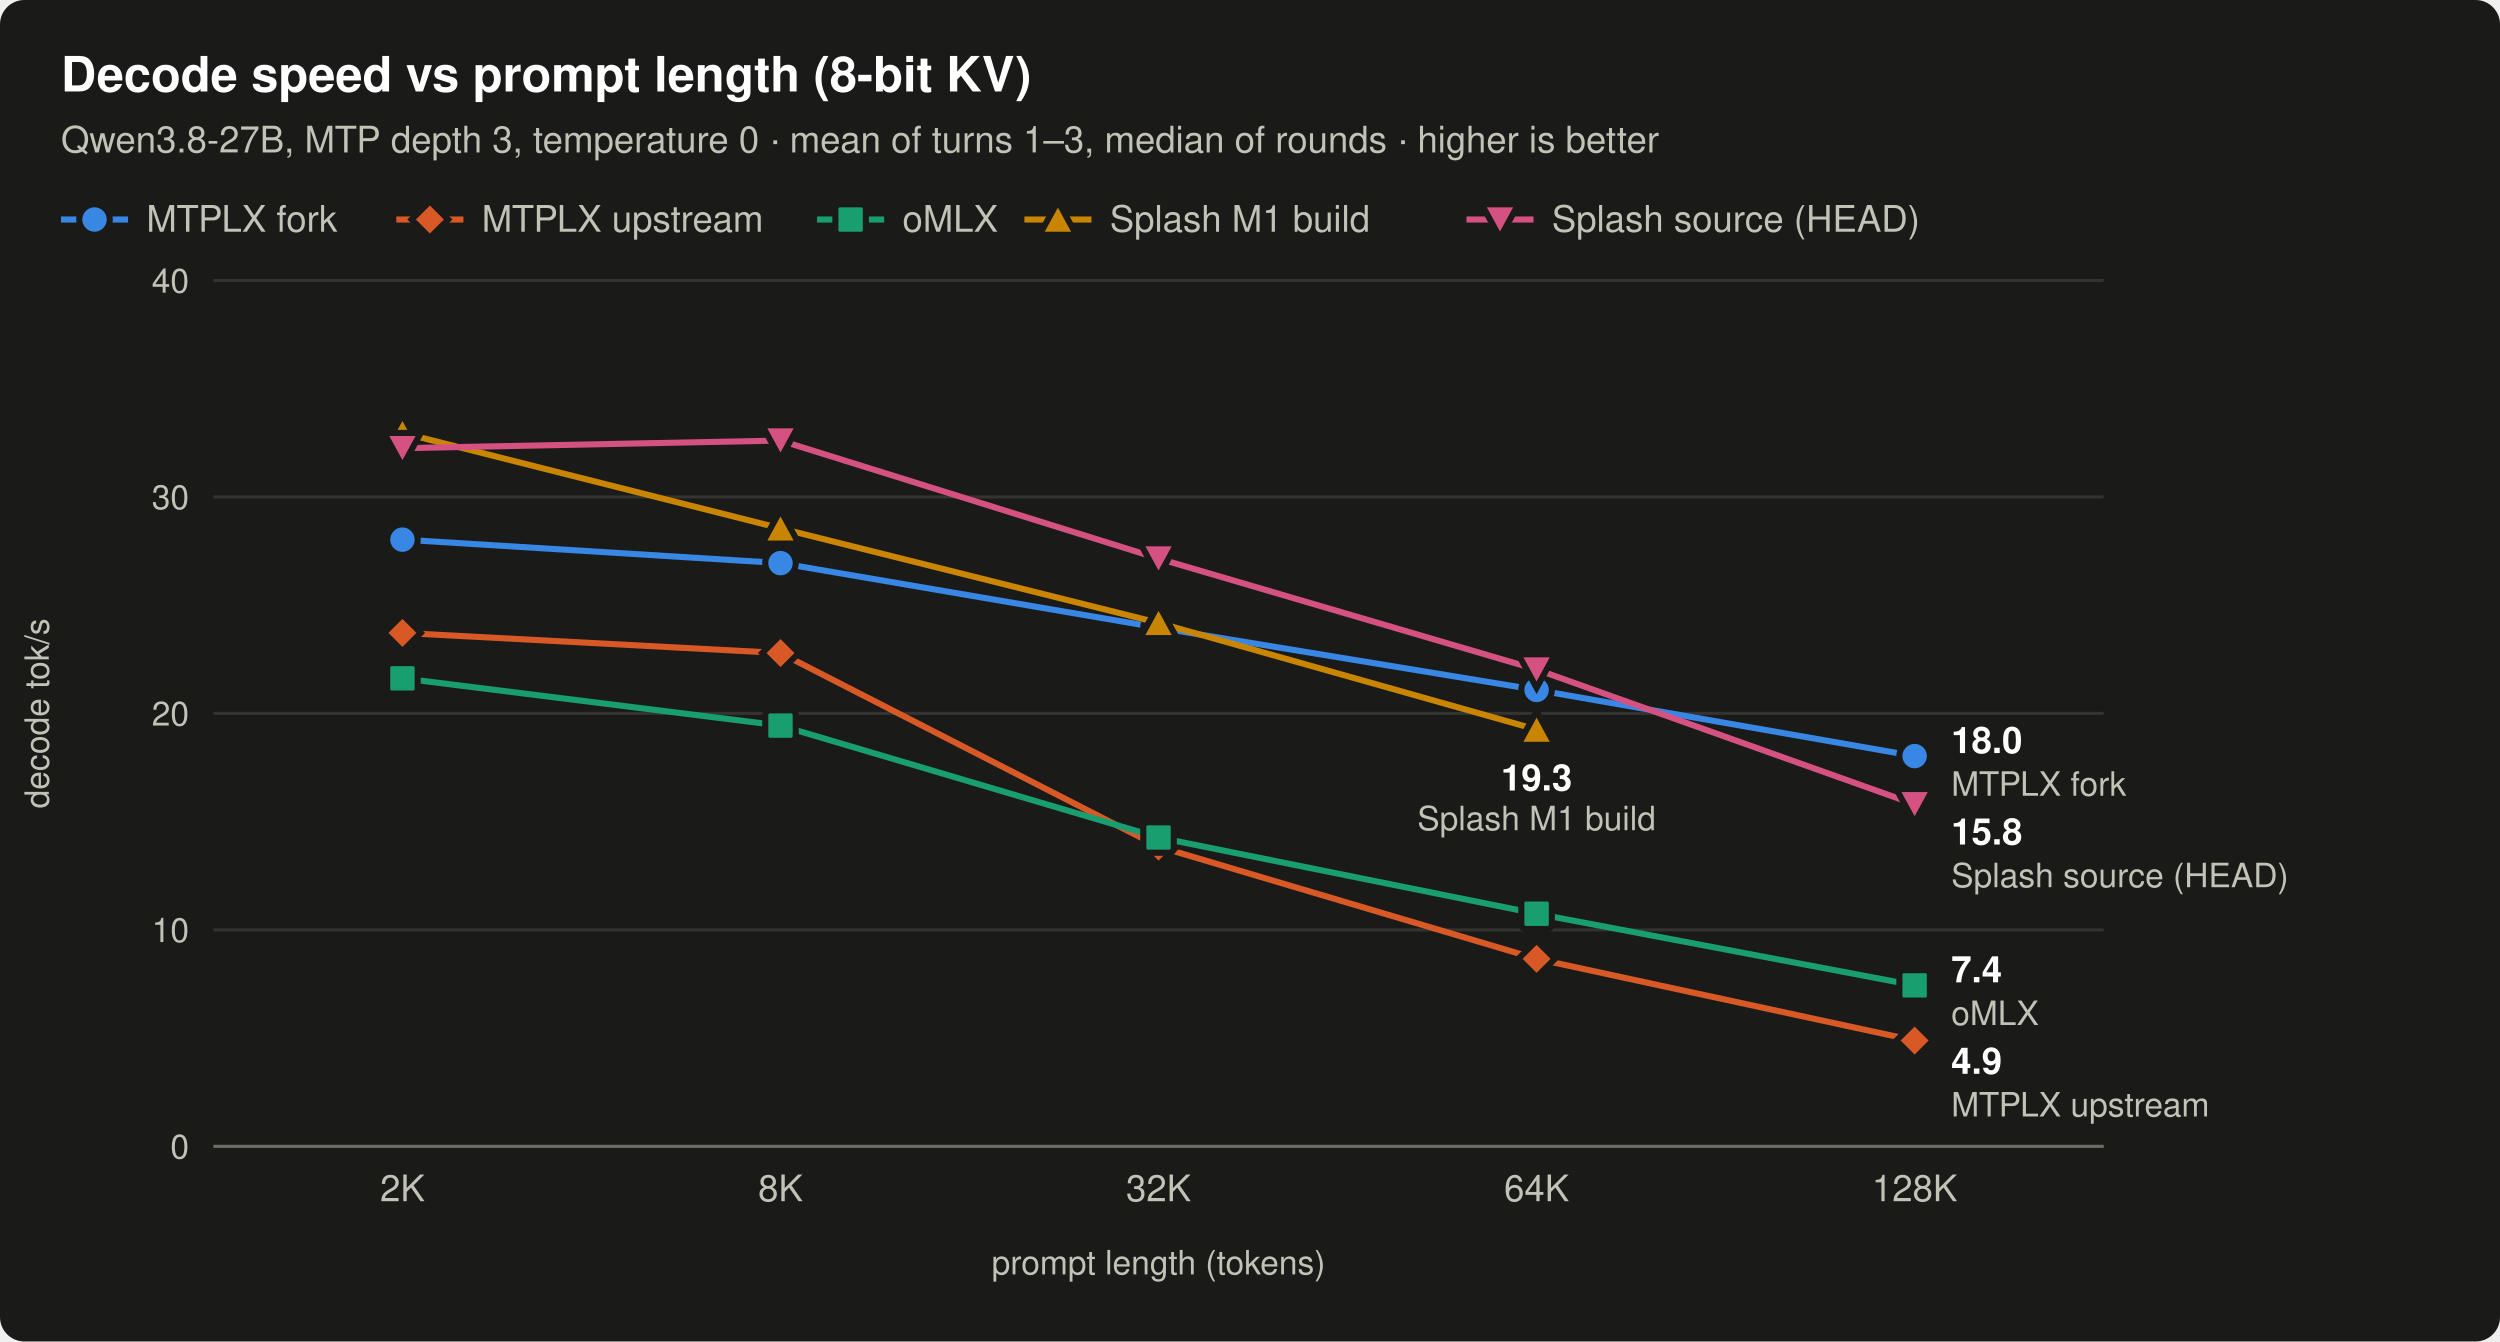
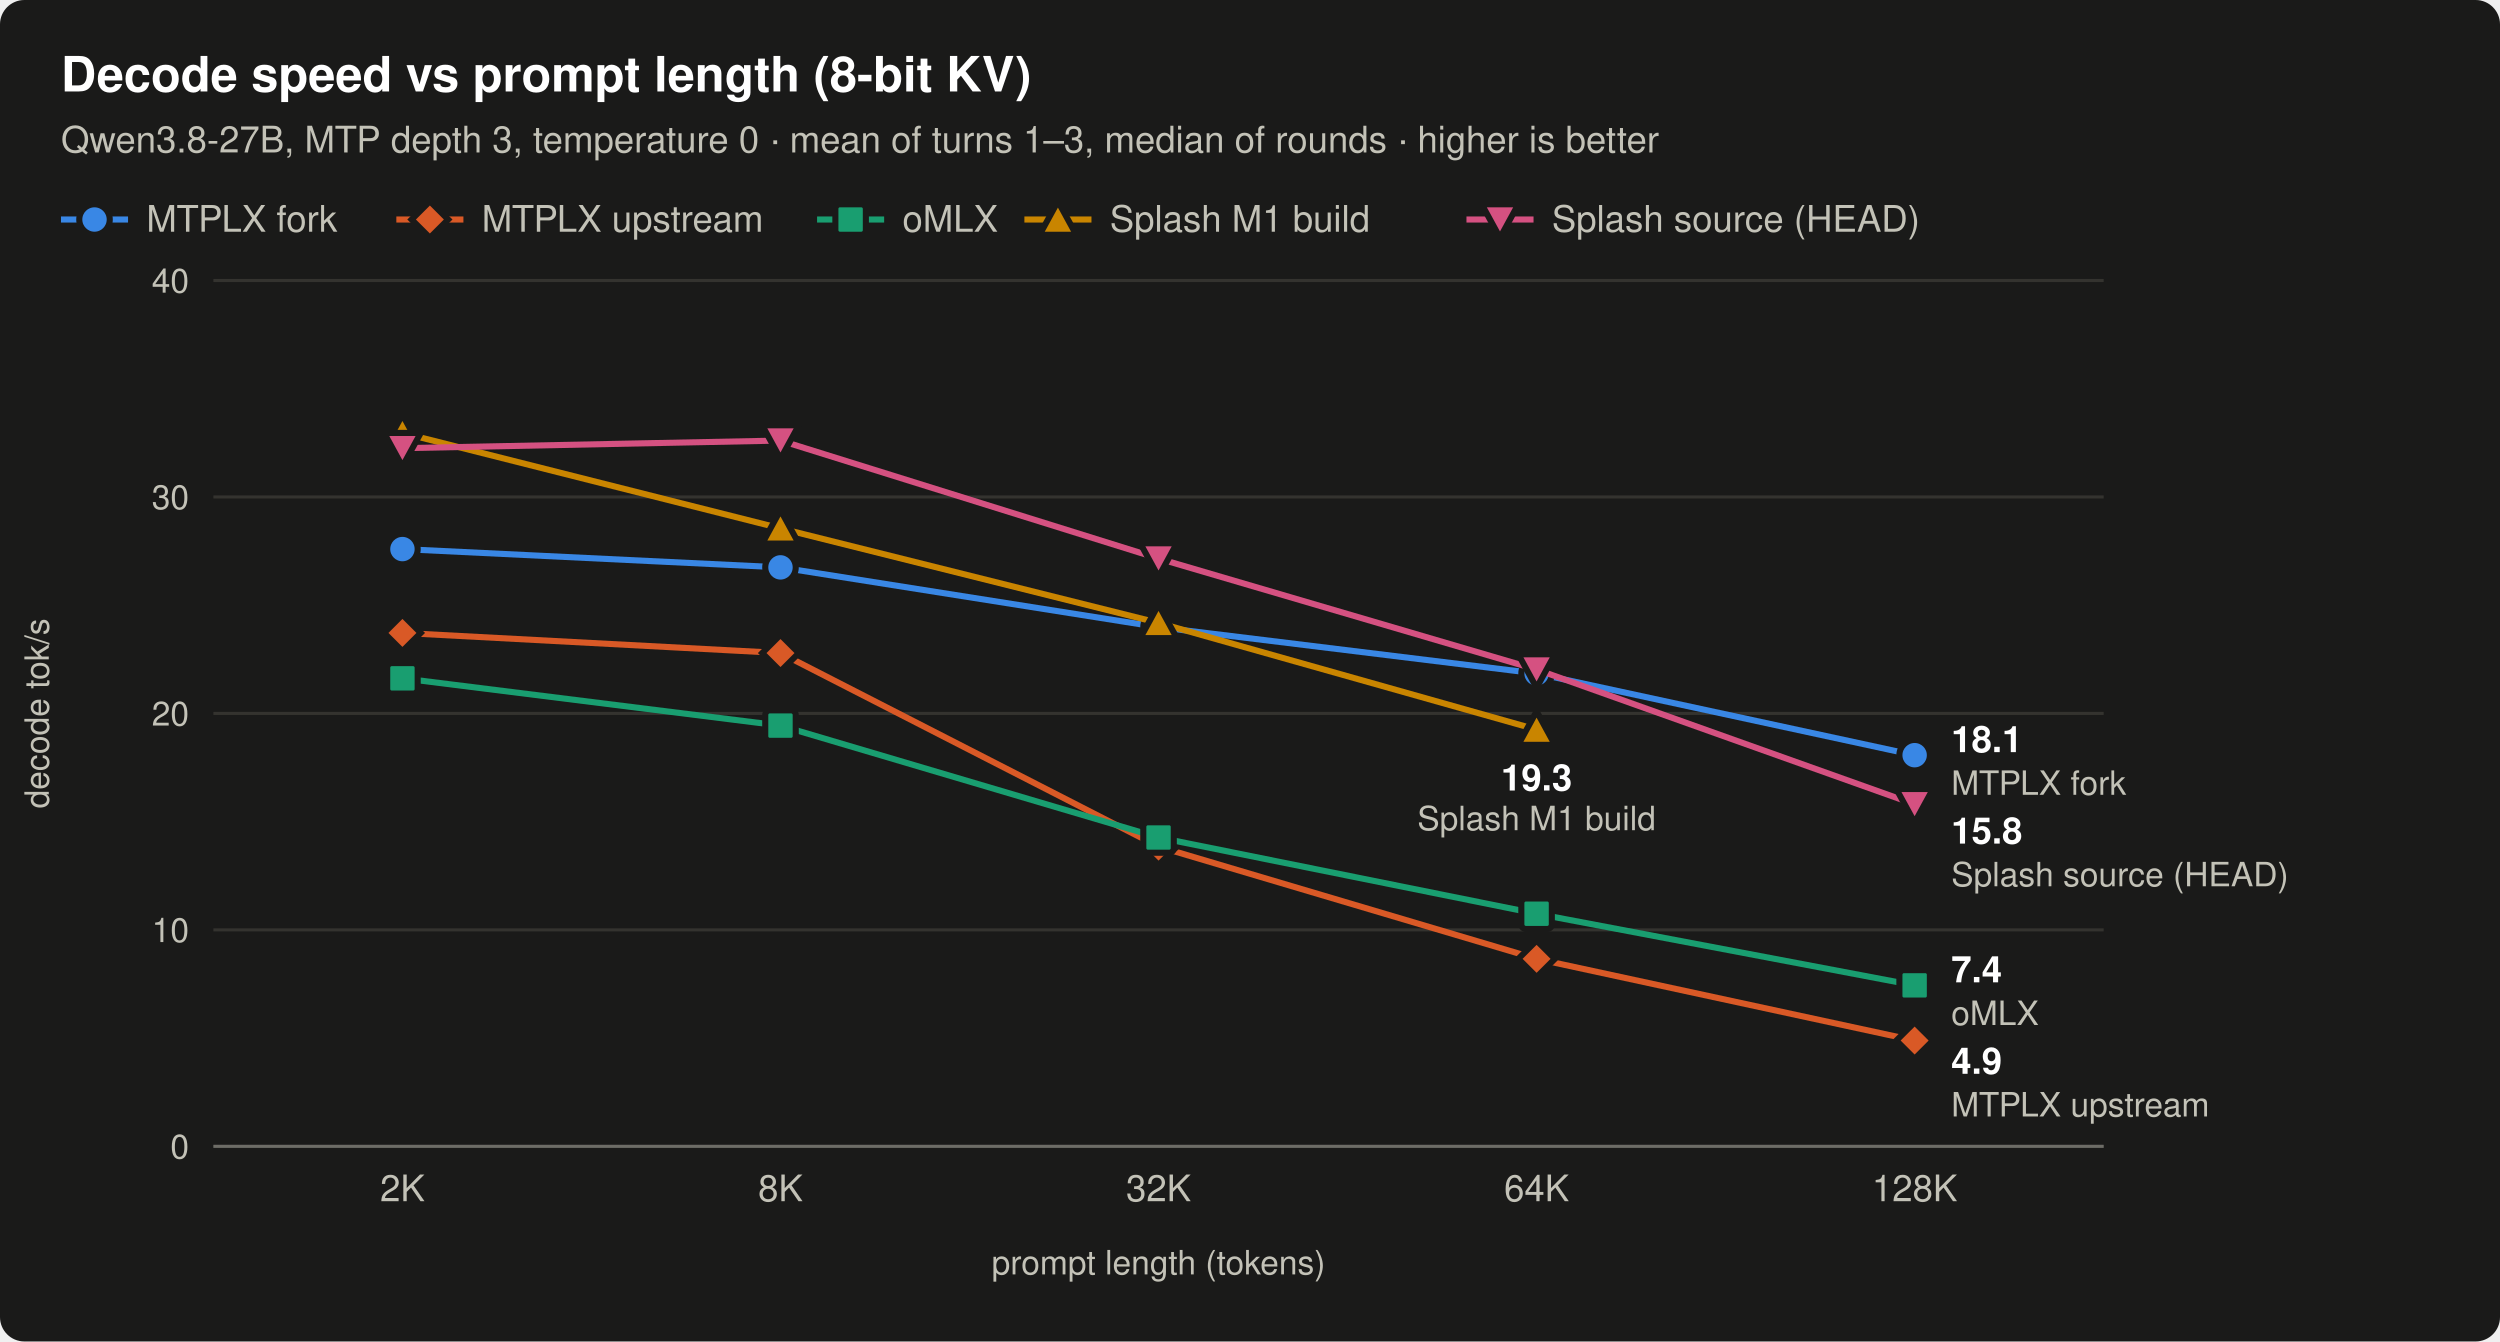
<svg xmlns="http://www.w3.org/2000/svg" viewBox="0 0 820 440" width="820" height="440" role="img" aria-label="Decode speed vs prompt length (8-bit KV)" font-family="-apple-system,BlinkMacSystemFont,Segoe UI,Helvetica,Arial,sans-serif">
  <rect width="820" height="440" rx="8" fill="#1a1a19" />
  <text x="20" y="30" fill="#ffffff" font-size="16" font-weight="600">Decode speed vs prompt length (8-bit KV)</text>
  <text x="20" y="50" fill="#c3c2b7" font-size="12">Qwen3.8-27B, MTP depth 3, temperature 0 · mean of turns 1–3, median of rounds · higher is better</text>
  <line x1="20" x2="42" y1="72" y2="72" stroke="#3987e5" stroke-width="2" />
  <circle cx="31" cy="72" r="5" fill="#3987e5" stroke="#1a1a19" stroke-width="2" />
  <text x="48" y="76" fill="#c3c2b7" font-size="12">MTPLX fork</text>
  <line x1="130" x2="152" y1="72" y2="72" stroke="#d95926" stroke-width="2" />
  <path d="M141 66L147 72L141 78L135 72Z" fill="#d95926" stroke="#1a1a19" stroke-width="2" />
  <text x="158" y="76" fill="#c3c2b7" font-size="12">MTPLX upstream</text>
  <line x1="268" x2="290" y1="72" y2="72" stroke="#199e70" stroke-width="2" />
  <rect x="274" y="67" width="10" height="10" rx="1.5" fill="#199e70" stroke="#1a1a19" stroke-width="2" />
  <text x="296" y="76" fill="#c3c2b7" font-size="12">oMLX</text>
  <line x1="336" x2="358" y1="72" y2="72" stroke="#c98500" stroke-width="2" />
  <path d="M347 66L353 77L341 77Z" fill="#c98500" stroke="#1a1a19" stroke-width="2" />
  <text x="364" y="76" fill="#c3c2b7" font-size="12">Splash M1 build</text>
  <line x1="481" x2="503" y1="72" y2="72" stroke="#d55181" stroke-width="2" />
  <path d="M492 78L498 67L486 67Z" fill="#d55181" stroke="#1a1a19" stroke-width="2" />
  <text x="509" y="76" fill="#c3c2b7" font-size="12">Splash source (HEAD)</text>
  <line x1="70" x2="690" y1="376.0" y2="376.0" stroke="#34332f" />
  <text x="62" y="380.0" fill="#c3c2b7" font-size="11" text-anchor="end">0</text>
  <line x1="70" x2="690" y1="305.0" y2="305.0" stroke="#34332f" />
  <text x="62" y="309.0" fill="#c3c2b7" font-size="11" text-anchor="end">10</text>
  <line x1="70" x2="690" y1="234.0" y2="234.0" stroke="#34332f" />
  <text x="62" y="238.0" fill="#c3c2b7" font-size="11" text-anchor="end">20</text>
  <line x1="70" x2="690" y1="163.0" y2="163.0" stroke="#34332f" />
  <text x="62" y="167.0" fill="#c3c2b7" font-size="11" text-anchor="end">30</text>
  <line x1="70" x2="690" y1="92.0" y2="92.0" stroke="#34332f" />
  <text x="62" y="96.0" fill="#c3c2b7" font-size="11" text-anchor="end">40</text>
  <line x1="70" x2="690" y1="376" y2="376" stroke="#6d6c66" />
  <text x="132.0" y="394" fill="#c3c2b7" font-size="12" text-anchor="middle">2K</text>
  <text x="256.0" y="394" fill="#c3c2b7" font-size="12" text-anchor="middle">8K</text>
  <text x="380.0" y="394" fill="#c3c2b7" font-size="12" text-anchor="middle">32K</text>
  <text x="504.0" y="394" fill="#c3c2b7" font-size="12" text-anchor="middle">64K</text>
  <text x="628.0" y="394" fill="#c3c2b7" font-size="12" text-anchor="middle">128K</text>
  <text x="380.0" y="418" fill="#c3c2b7" font-size="11" text-anchor="middle">prompt length (tokens)</text>
  <text x="16" y="234.0" fill="#c3c2b7" font-size="11" text-anchor="middle" transform="rotate(-90 16 234.0)">decode tok/s</text>
-   <polyline points="132.0,177.0 256.0,184.7 380.0,205.9 504.0,226.3 628.0,248.0" fill="none" stroke="#3987e5" stroke-width="2" stroke-linejoin="round" />
-   <circle cx="132.0" cy="177.0" r="5" fill="#3987e5" stroke="#1a1a19" stroke-width="2" />
-   <circle cx="256.0" cy="184.7" r="5" fill="#3987e5" stroke="#1a1a19" stroke-width="2" />
-   <circle cx="380.0" cy="205.9" r="5" fill="#3987e5" stroke="#1a1a19" stroke-width="2" />
-   <circle cx="504.0" cy="226.3" r="5" fill="#3987e5" stroke="#1a1a19" stroke-width="2" />
-   <circle cx="628.0" cy="248.0" r="5" fill="#3987e5" stroke="#1a1a19" stroke-width="2" />
+   <polyline points="132.0,180.1 256.0,186.1 380.0,205.7 504.0,220.9 628.0,247.7" fill="none" stroke="#3987e5" stroke-width="2" stroke-linejoin="round" />
+   <circle cx="132.0" cy="180.1" r="5" fill="#3987e5" stroke="#1a1a19" stroke-width="2" />
+   <circle cx="256.0" cy="186.1" r="5" fill="#3987e5" stroke="#1a1a19" stroke-width="2" />
+   <circle cx="380.0" cy="205.7" r="5" fill="#3987e5" stroke="#1a1a19" stroke-width="2" />
+   <circle cx="504.0" cy="220.9" r="5" fill="#3987e5" stroke="#1a1a19" stroke-width="2" />
+   <circle cx="628.0" cy="247.7" r="5" fill="#3987e5" stroke="#1a1a19" stroke-width="2" />
  <polyline points="132.0,207.6 256.0,214.2 380.0,277.7 504.0,314.5 628.0,341.3" fill="none" stroke="#d95926" stroke-width="2" stroke-linejoin="round" />
  <path d="M132.0 201.6L138.0 207.6L132.0 213.6L126.0 207.6Z" fill="#d95926" stroke="#1a1a19" stroke-width="2" />
  <path d="M256.0 208.2L262.0 214.2L256.0 220.2L250.0 214.2Z" fill="#d95926" stroke="#1a1a19" stroke-width="2" />
  <path d="M380.0 271.7L386.0 277.7L380.0 283.7L374.0 277.7Z" fill="#d95926" stroke="#1a1a19" stroke-width="2" />
  <path d="M504.0 308.5L510.0 314.5L504.0 320.5L498.0 314.5Z" fill="#d95926" stroke="#1a1a19" stroke-width="2" />
  <path d="M628.0 335.3L634.0 341.3L628.0 347.3L622.0 341.3Z" fill="#d95926" stroke="#1a1a19" stroke-width="2" />
  <polyline points="132.0,222.5 256.0,238.0 380.0,274.7 504.0,299.7 628.0,323.2" fill="none" stroke="#199e70" stroke-width="2" stroke-linejoin="round" />
  <rect x="127.0" y="217.5" width="10" height="10" rx="1.5" fill="#199e70" stroke="#1a1a19" stroke-width="2" />
  <rect x="251.0" y="233.0" width="10" height="10" rx="1.5" fill="#199e70" stroke="#1a1a19" stroke-width="2" />
  <rect x="375.0" y="269.7" width="10" height="10" rx="1.5" fill="#199e70" stroke="#1a1a19" stroke-width="2" />
  <rect x="499.0" y="294.7" width="10" height="10" rx="1.5" fill="#199e70" stroke="#1a1a19" stroke-width="2" />
  <rect x="623.0" y="318.2" width="10" height="10" rx="1.5" fill="#199e70" stroke="#1a1a19" stroke-width="2" />
  <polyline points="132.0,142.0 256.0,173.3 380.0,204.3 504.0,239.3" fill="none" stroke="#c98500" stroke-width="2" stroke-linejoin="round" />
  <path d="M132.0 136.0L138.0 147.0L126.0 147.0Z" fill="#c98500" stroke="#1a1a19" stroke-width="2" />
  <path d="M256.0 167.3L262.0 178.3L250.0 178.3Z" fill="#c98500" stroke="#1a1a19" stroke-width="2" />
  <path d="M380.0 198.3L386.0 209.3L374.0 209.3Z" fill="#c98500" stroke="#1a1a19" stroke-width="2" />
  <path d="M504.0 233.3L510.0 244.3L498.0 244.3Z" fill="#c98500" stroke="#1a1a19" stroke-width="2" />
  <text x="504.0" y="259.3" fill="#ffffff" font-size="12" font-weight="600" text-anchor="middle">19.3</text>
  <text x="504.0" y="272.3" fill="#c3c2b7" font-size="11" text-anchor="middle">Splash M1 build</text>
  <polyline points="132.0,147.0 256.0,144.5 380.0,183.2 504.0,219.6 628.0,263.8" fill="none" stroke="#d55181" stroke-width="2" stroke-linejoin="round" />
  <path d="M132.0 153.0L138.0 142.0L126.0 142.0Z" fill="#d55181" stroke="#1a1a19" stroke-width="2" />
  <path d="M256.0 150.5L262.0 139.5L250.0 139.5Z" fill="#d55181" stroke="#1a1a19" stroke-width="2" />
  <path d="M380.0 189.2L386.0 178.2L374.0 178.2Z" fill="#d55181" stroke="#1a1a19" stroke-width="2" />
  <path d="M504.0 225.6L510.0 214.6L498.0 214.6Z" fill="#d55181" stroke="#1a1a19" stroke-width="2" />
  <path d="M628.0 269.8L634.0 258.8L622.0 258.8Z" fill="#d55181" stroke="#1a1a19" stroke-width="2" />
-   <text x="640.0" y="247.0" fill="#ffffff" font-size="12" font-weight="600">18.0</text>
-   <text x="640.0" y="261.0" fill="#c3c2b7" font-size="11">MTPLX fork</text>
-   <text x="640.0" y="277.0" fill="#ffffff" font-size="12" font-weight="600">15.8</text>
-   <text x="640.0" y="291.0" fill="#c3c2b7" font-size="11">Splash source (HEAD)</text>
+   <text x="640.0" y="246.7" fill="#ffffff" font-size="12" font-weight="600">18.1</text>
+   <text x="640.0" y="260.7" fill="#c3c2b7" font-size="11">MTPLX fork</text>
+   <text x="640.0" y="276.7" fill="#ffffff" font-size="12" font-weight="600">15.8</text>
+   <text x="640.0" y="290.7" fill="#c3c2b7" font-size="11">Splash source (HEAD)</text>
  <text x="640.0" y="322.2" fill="#ffffff" font-size="12" font-weight="600">7.4</text>
  <text x="640.0" y="336.2" fill="#c3c2b7" font-size="11">oMLX</text>
  <text x="640.0" y="352.2" fill="#ffffff" font-size="12" font-weight="600">4.9</text>
  <text x="640.0" y="366.2" fill="#c3c2b7" font-size="11">MTPLX upstream</text>
</svg>
